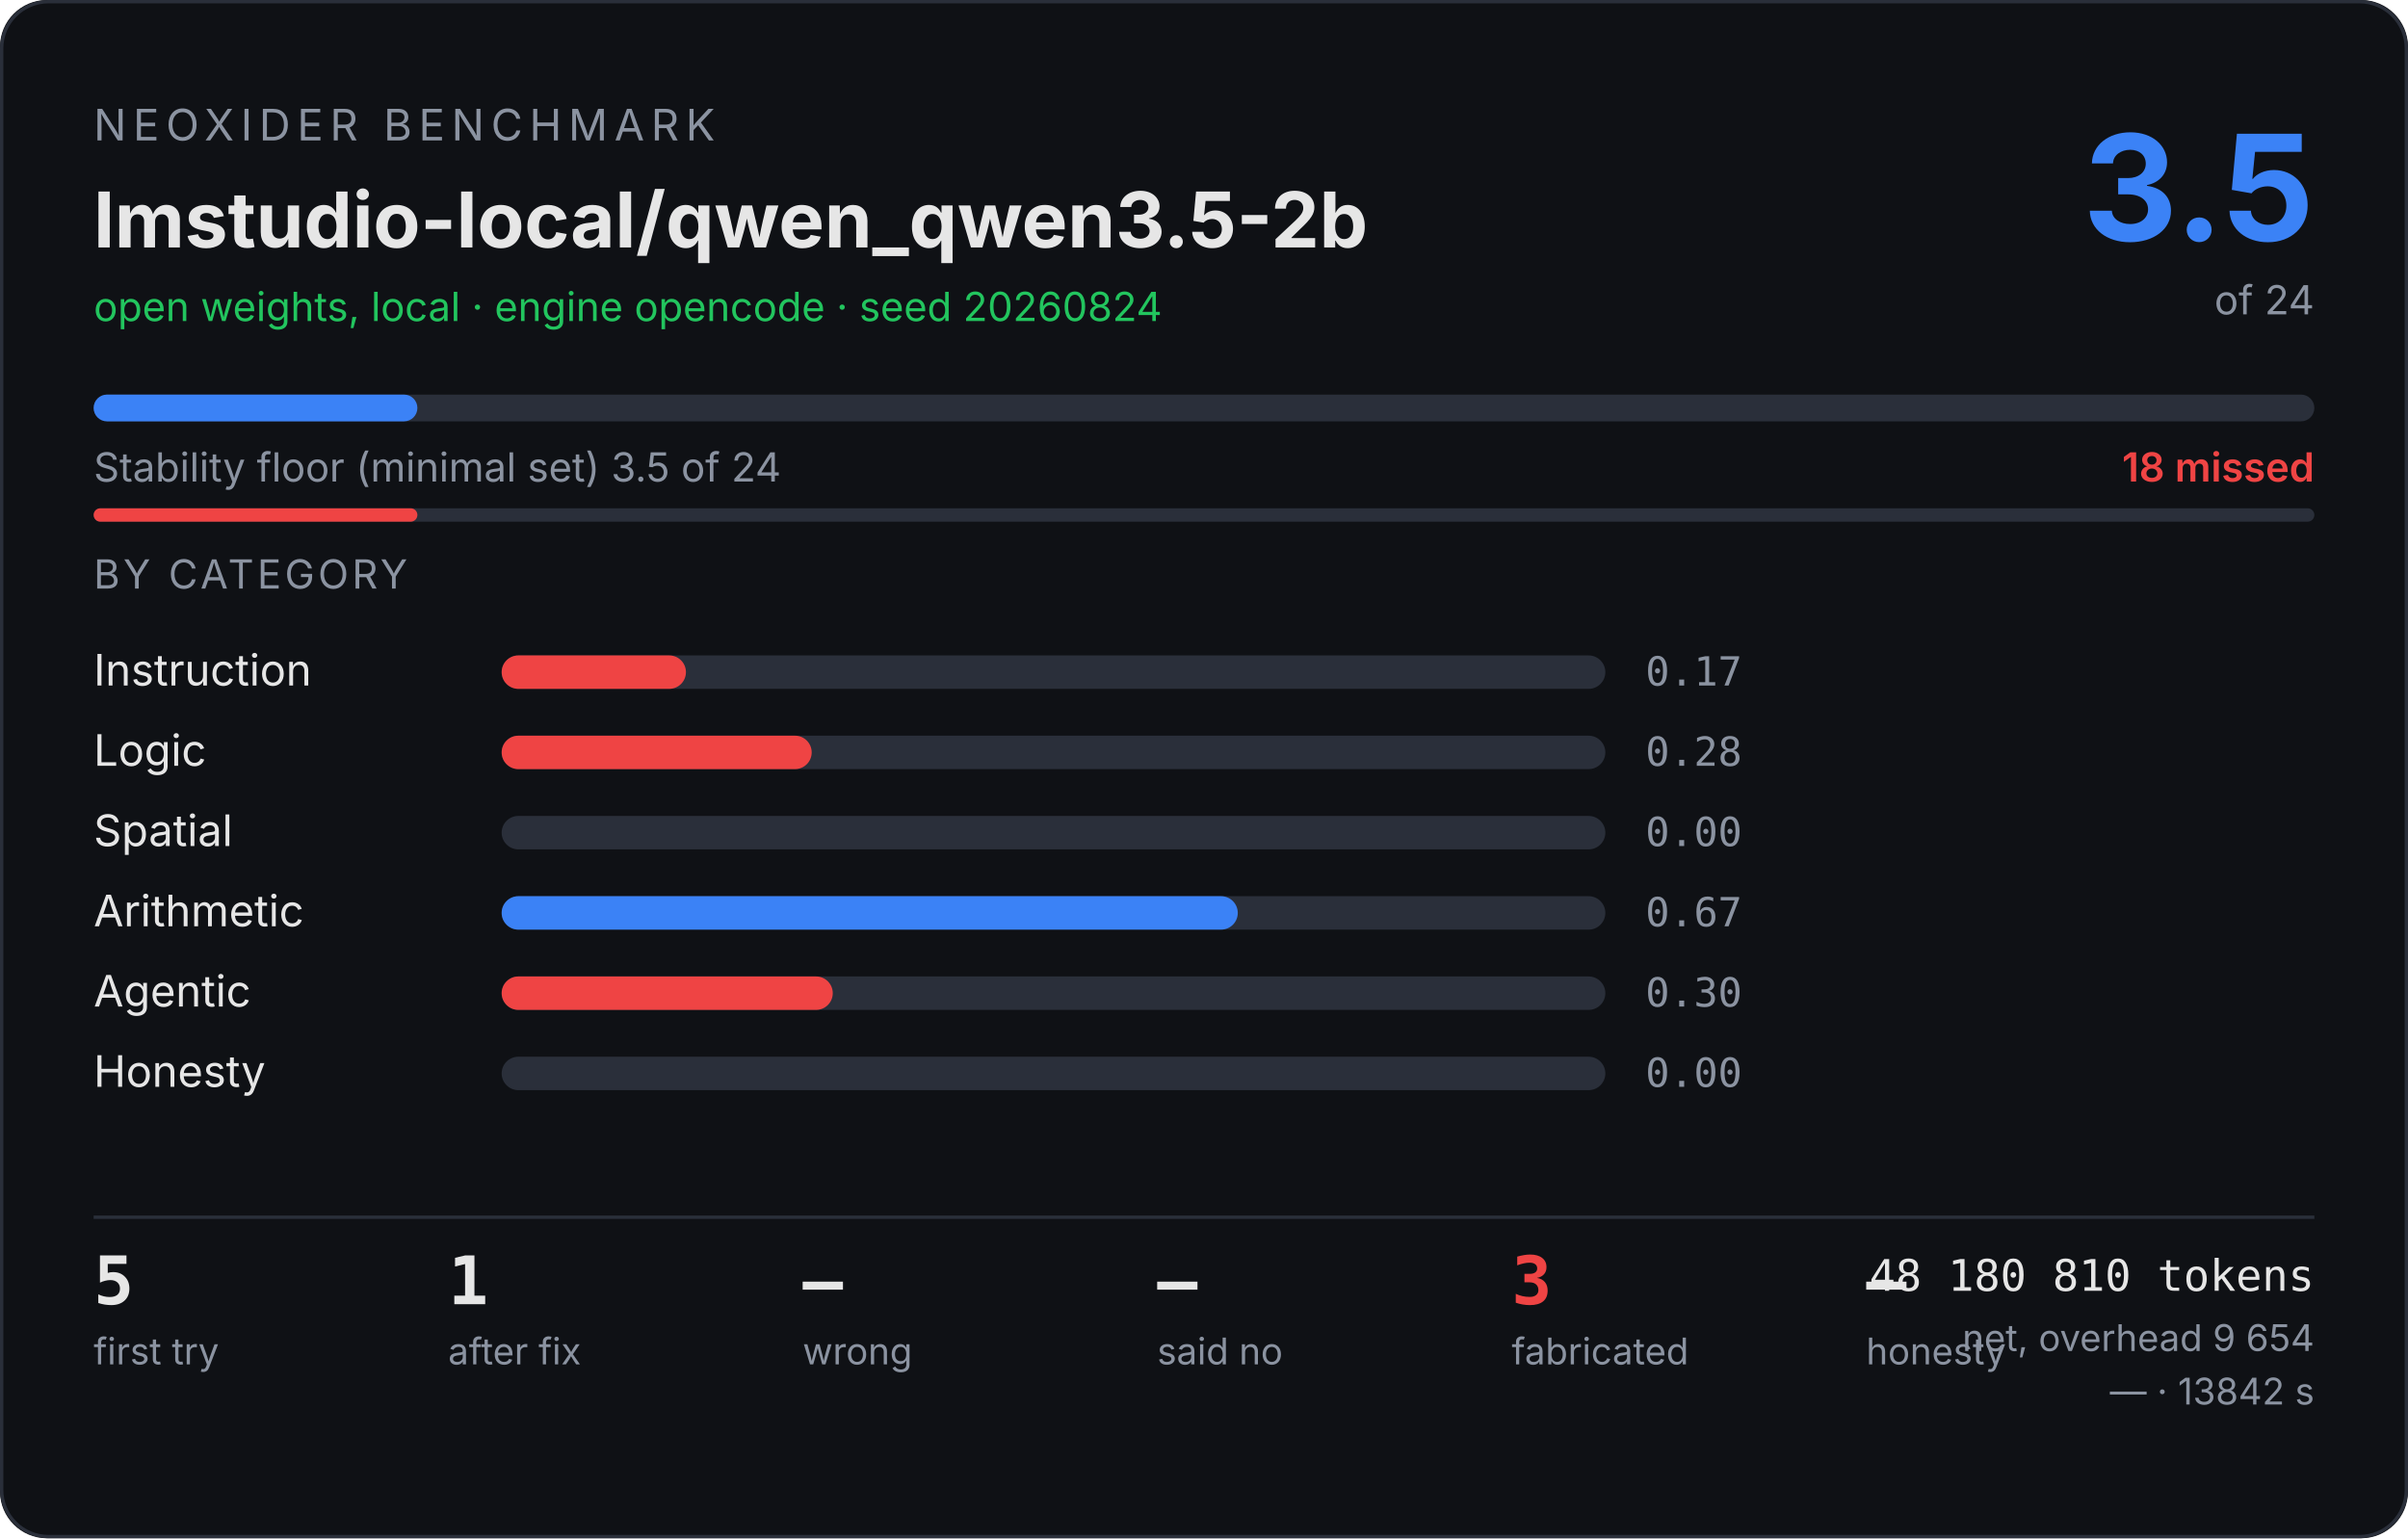
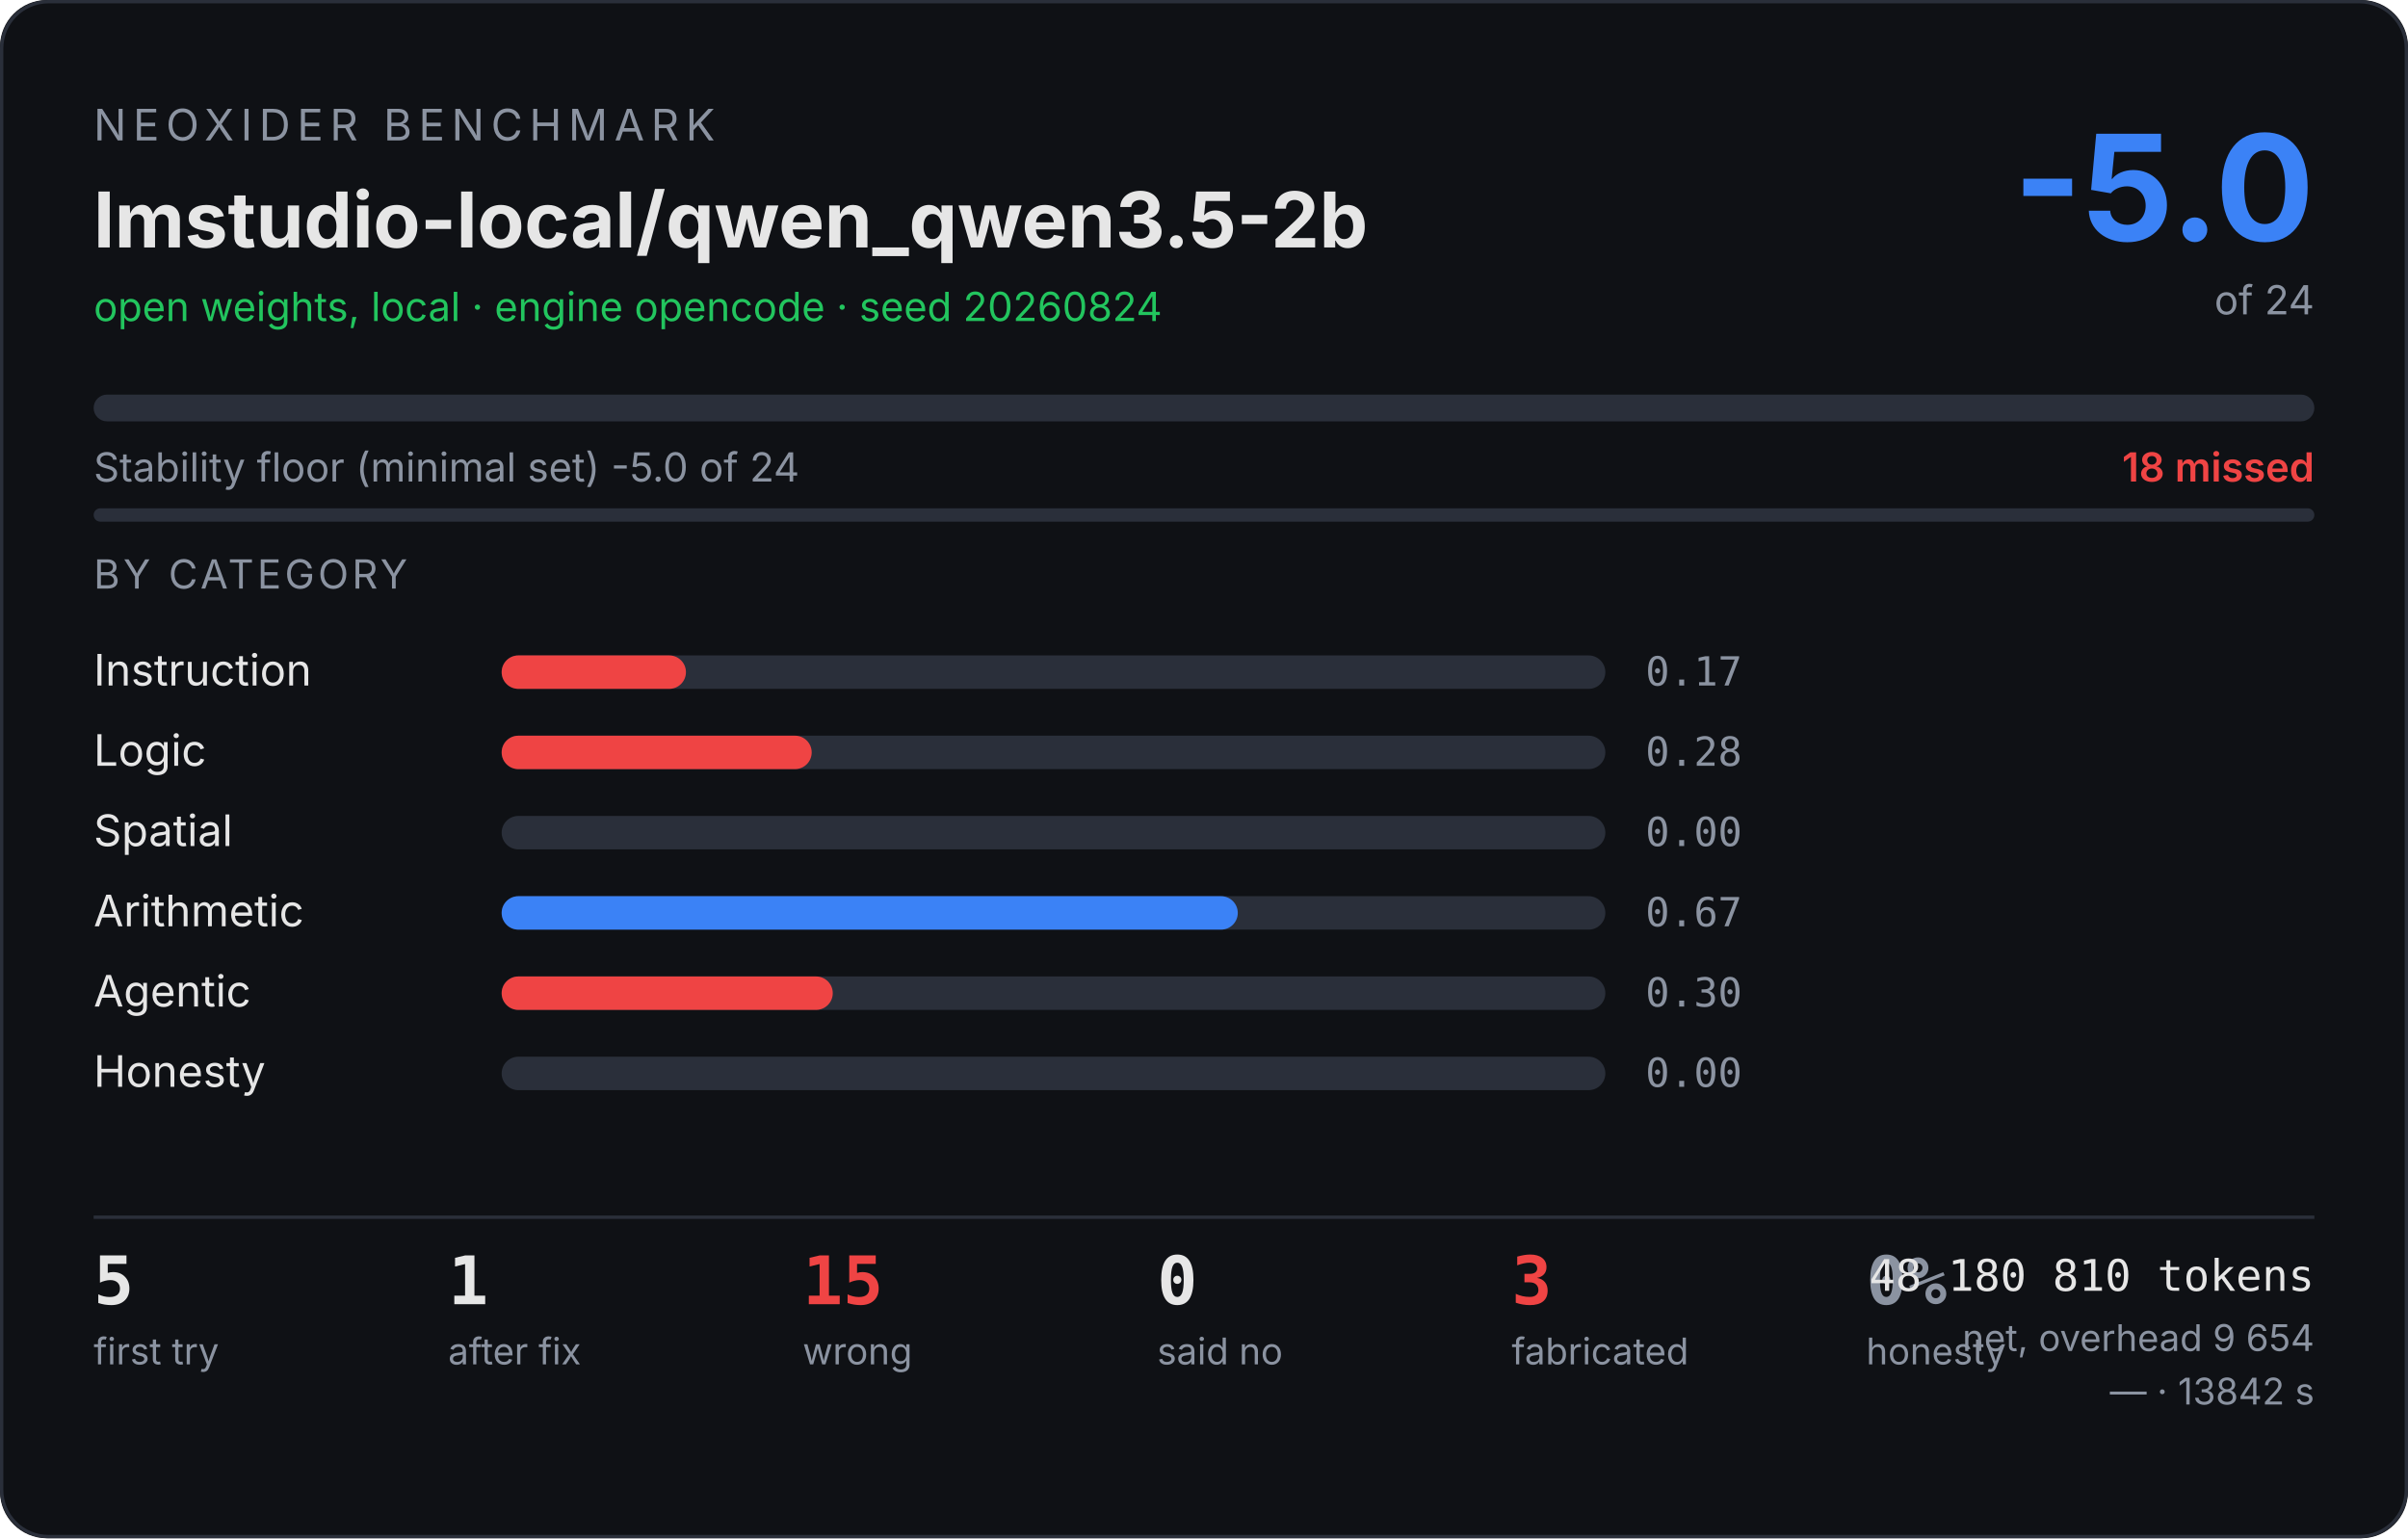
<svg xmlns="http://www.w3.org/2000/svg" width="720" height="460" viewBox="0 0 720 460" font-family="system-ui,-apple-system,Segoe UI,sans-serif">
  <rect width="720" height="460" rx="14" fill="#0f1115" />
  <rect x="0.5" y="0.5" width="719" height="459" rx="14" fill="none" stroke="#2a2f3a" />
  <text x="28" y="42" fill="#8b93a1" font-size="13" letter-spacing="2">NEOXIDER BENCHMARK</text>
  <text x="28" y="74" fill="#e6e6e6" font-size="23" font-weight="700">lmstudio-local/qwen_qwen3.5-2b</text>
  <text x="28" y="96" fill="#22c55e" font-size="12">open weights, local · engine opencode · seed 20260824</text>
-   <text x="692" y="72" text-anchor="end" fill="#3b82f6" font-size="44" font-weight="700">3.5</text>
+   <text x="692" y="72" text-anchor="end" fill="#3b82f6" font-size="44" font-weight="700">-5.0</text>
  <text x="692" y="94" text-anchor="end" fill="#8b93a1" font-size="12">of 24</text>
  <rect x="28" y="118" width="664" height="8" rx="4" fill="#2a2f3a" />
-   <rect x="28" y="118" width="96.8" height="8" rx="4" fill="#3b82f6" />
-   <text x="28" y="144" fill="#8b93a1" font-size="12">Stability floor (minimal set) 3.5 of 24</text>
+   <rect x="28" y="118" width="0.0" height="8" rx="4" fill="#3b82f6" />
+   <text x="28" y="144" fill="#8b93a1" font-size="12">Stability floor (minimal set) -5.0 of 24</text>
  <text x="692" y="144" text-anchor="end" fill="#ef4444" font-size="12" font-weight="600">18 missed</text>
  <rect x="28" y="152" width="664" height="4" rx="2" fill="#2a2f3a" />
-   <rect x="28" y="152" width="96.8" height="4" rx="2" fill="#ef4444" />
+   <rect x="28" y="152" width="0.0" height="4" rx="2" fill="#ef4444" />
  <text x="28" y="176" fill="#8b93a1" font-size="12" letter-spacing="1">BY CATEGORY</text>
  <text x="28" y="205" fill="#e6e6e6" font-size="13">Instruction</text>
  <rect x="150" y="196" width="330" height="10" rx="5" fill="#2a2f3a" />
  <rect x="150" y="196" width="55.1" height="10" rx="5" fill="#ef4444" />
  <text x="492" y="205" fill="#8b93a1" font-size="12" font-family="ui-monospace,Consolas,monospace">0.17</text>
  <text x="28" y="229" fill="#e6e6e6" font-size="13">Logic</text>
  <rect x="150" y="220" width="330" height="10" rx="5" fill="#2a2f3a" />
  <rect x="150" y="220" width="92.7" height="10" rx="5" fill="#ef4444" />
  <text x="492" y="229" fill="#8b93a1" font-size="12" font-family="ui-monospace,Consolas,monospace">0.28</text>
  <text x="28" y="253" fill="#e6e6e6" font-size="13">Spatial</text>
  <rect x="150" y="244" width="330" height="10" rx="5" fill="#2a2f3a" />
  <rect x="150" y="244" width="0.0" height="10" rx="5" fill="#ef4444" />
  <text x="492" y="253" fill="#8b93a1" font-size="12" font-family="ui-monospace,Consolas,monospace">0.00</text>
  <text x="28" y="277" fill="#e6e6e6" font-size="13">Arithmetic</text>
  <rect x="150" y="268" width="330" height="10" rx="5" fill="#2a2f3a" />
  <rect x="150" y="268" width="220.1" height="10" rx="5" fill="#3b82f6" />
  <text x="492" y="277" fill="#8b93a1" font-size="12" font-family="ui-monospace,Consolas,monospace">0.67</text>
  <text x="28" y="301" fill="#e6e6e6" font-size="13">Agentic</text>
  <rect x="150" y="292" width="330" height="10" rx="5" fill="#2a2f3a" />
  <rect x="150" y="292" width="99.0" height="10" rx="5" fill="#ef4444" />
  <text x="492" y="301" fill="#8b93a1" font-size="12" font-family="ui-monospace,Consolas,monospace">0.30</text>
  <text x="28" y="325" fill="#e6e6e6" font-size="13">Honesty</text>
  <rect x="150" y="316" width="330" height="10" rx="5" fill="#2a2f3a" />
  <rect x="150" y="316" width="0.0" height="10" rx="5" fill="#ef4444" />
  <text x="492" y="325" fill="#8b93a1" font-size="12" font-family="ui-monospace,Consolas,monospace">0.00</text>
  <line x1="28" y1="364" x2="692" y2="364" stroke="#2a2f3a" />
  <text x="28" y="390" fill="#e6e6e6" font-size="20" font-weight="700" font-family="ui-monospace,Consolas,monospace">5</text>
  <text x="28" y="408" fill="#8b93a1" font-size="11">first try</text>
  <text x="134" y="390" fill="#e6e6e6" font-size="20" font-weight="700" font-family="ui-monospace,Consolas,monospace">1</text>
  <text x="134" y="408" fill="#8b93a1" font-size="11">after fix</text>
-   <text x="240" y="390" fill="#e6e6e6" font-size="20" font-weight="700" font-family="ui-monospace,Consolas,monospace">—</text>
+   <text x="240" y="390" fill="#ef4444" font-size="20" font-weight="700" font-family="ui-monospace,Consolas,monospace">15</text>
  <text x="240" y="408" fill="#8b93a1" font-size="11">wrong</text>
-   <text x="346" y="390" fill="#e6e6e6" font-size="20" font-weight="700" font-family="ui-monospace,Consolas,monospace">—</text>
+   <text x="346" y="390" fill="#e6e6e6" font-size="20" font-weight="700" font-family="ui-monospace,Consolas,monospace">0</text>
  <text x="346" y="408" fill="#8b93a1" font-size="11">said no</text>
  <text x="452" y="390" fill="#ef4444" font-size="20" font-weight="700" font-family="ui-monospace,Consolas,monospace">3</text>
  <text x="452" y="408" fill="#8b93a1" font-size="11">fabricated</text>
-   <text x="558" y="390" fill="#e6e6e6" font-size="20" font-weight="700" font-family="ui-monospace,Consolas,monospace">—</text>
+   <text x="558" y="390" fill="#8b93a1" font-size="20" font-weight="700" font-family="ui-monospace,Consolas,monospace">0%</text>
  <text x="558" y="408" fill="#8b93a1" font-size="11">honesty</text>
  <text x="692" y="386" text-anchor="end" fill="#e6e6e6" font-size="13" font-family="ui-monospace,Consolas,monospace">48 180 810 tokens</text>
  <text x="692" y="404" text-anchor="end" fill="#8b93a1" font-size="11">net, overhead 9 654</text>
  <text x="692" y="420" text-anchor="end" fill="#8b93a1" font-size="11">— · 13842 s</text>
</svg>
